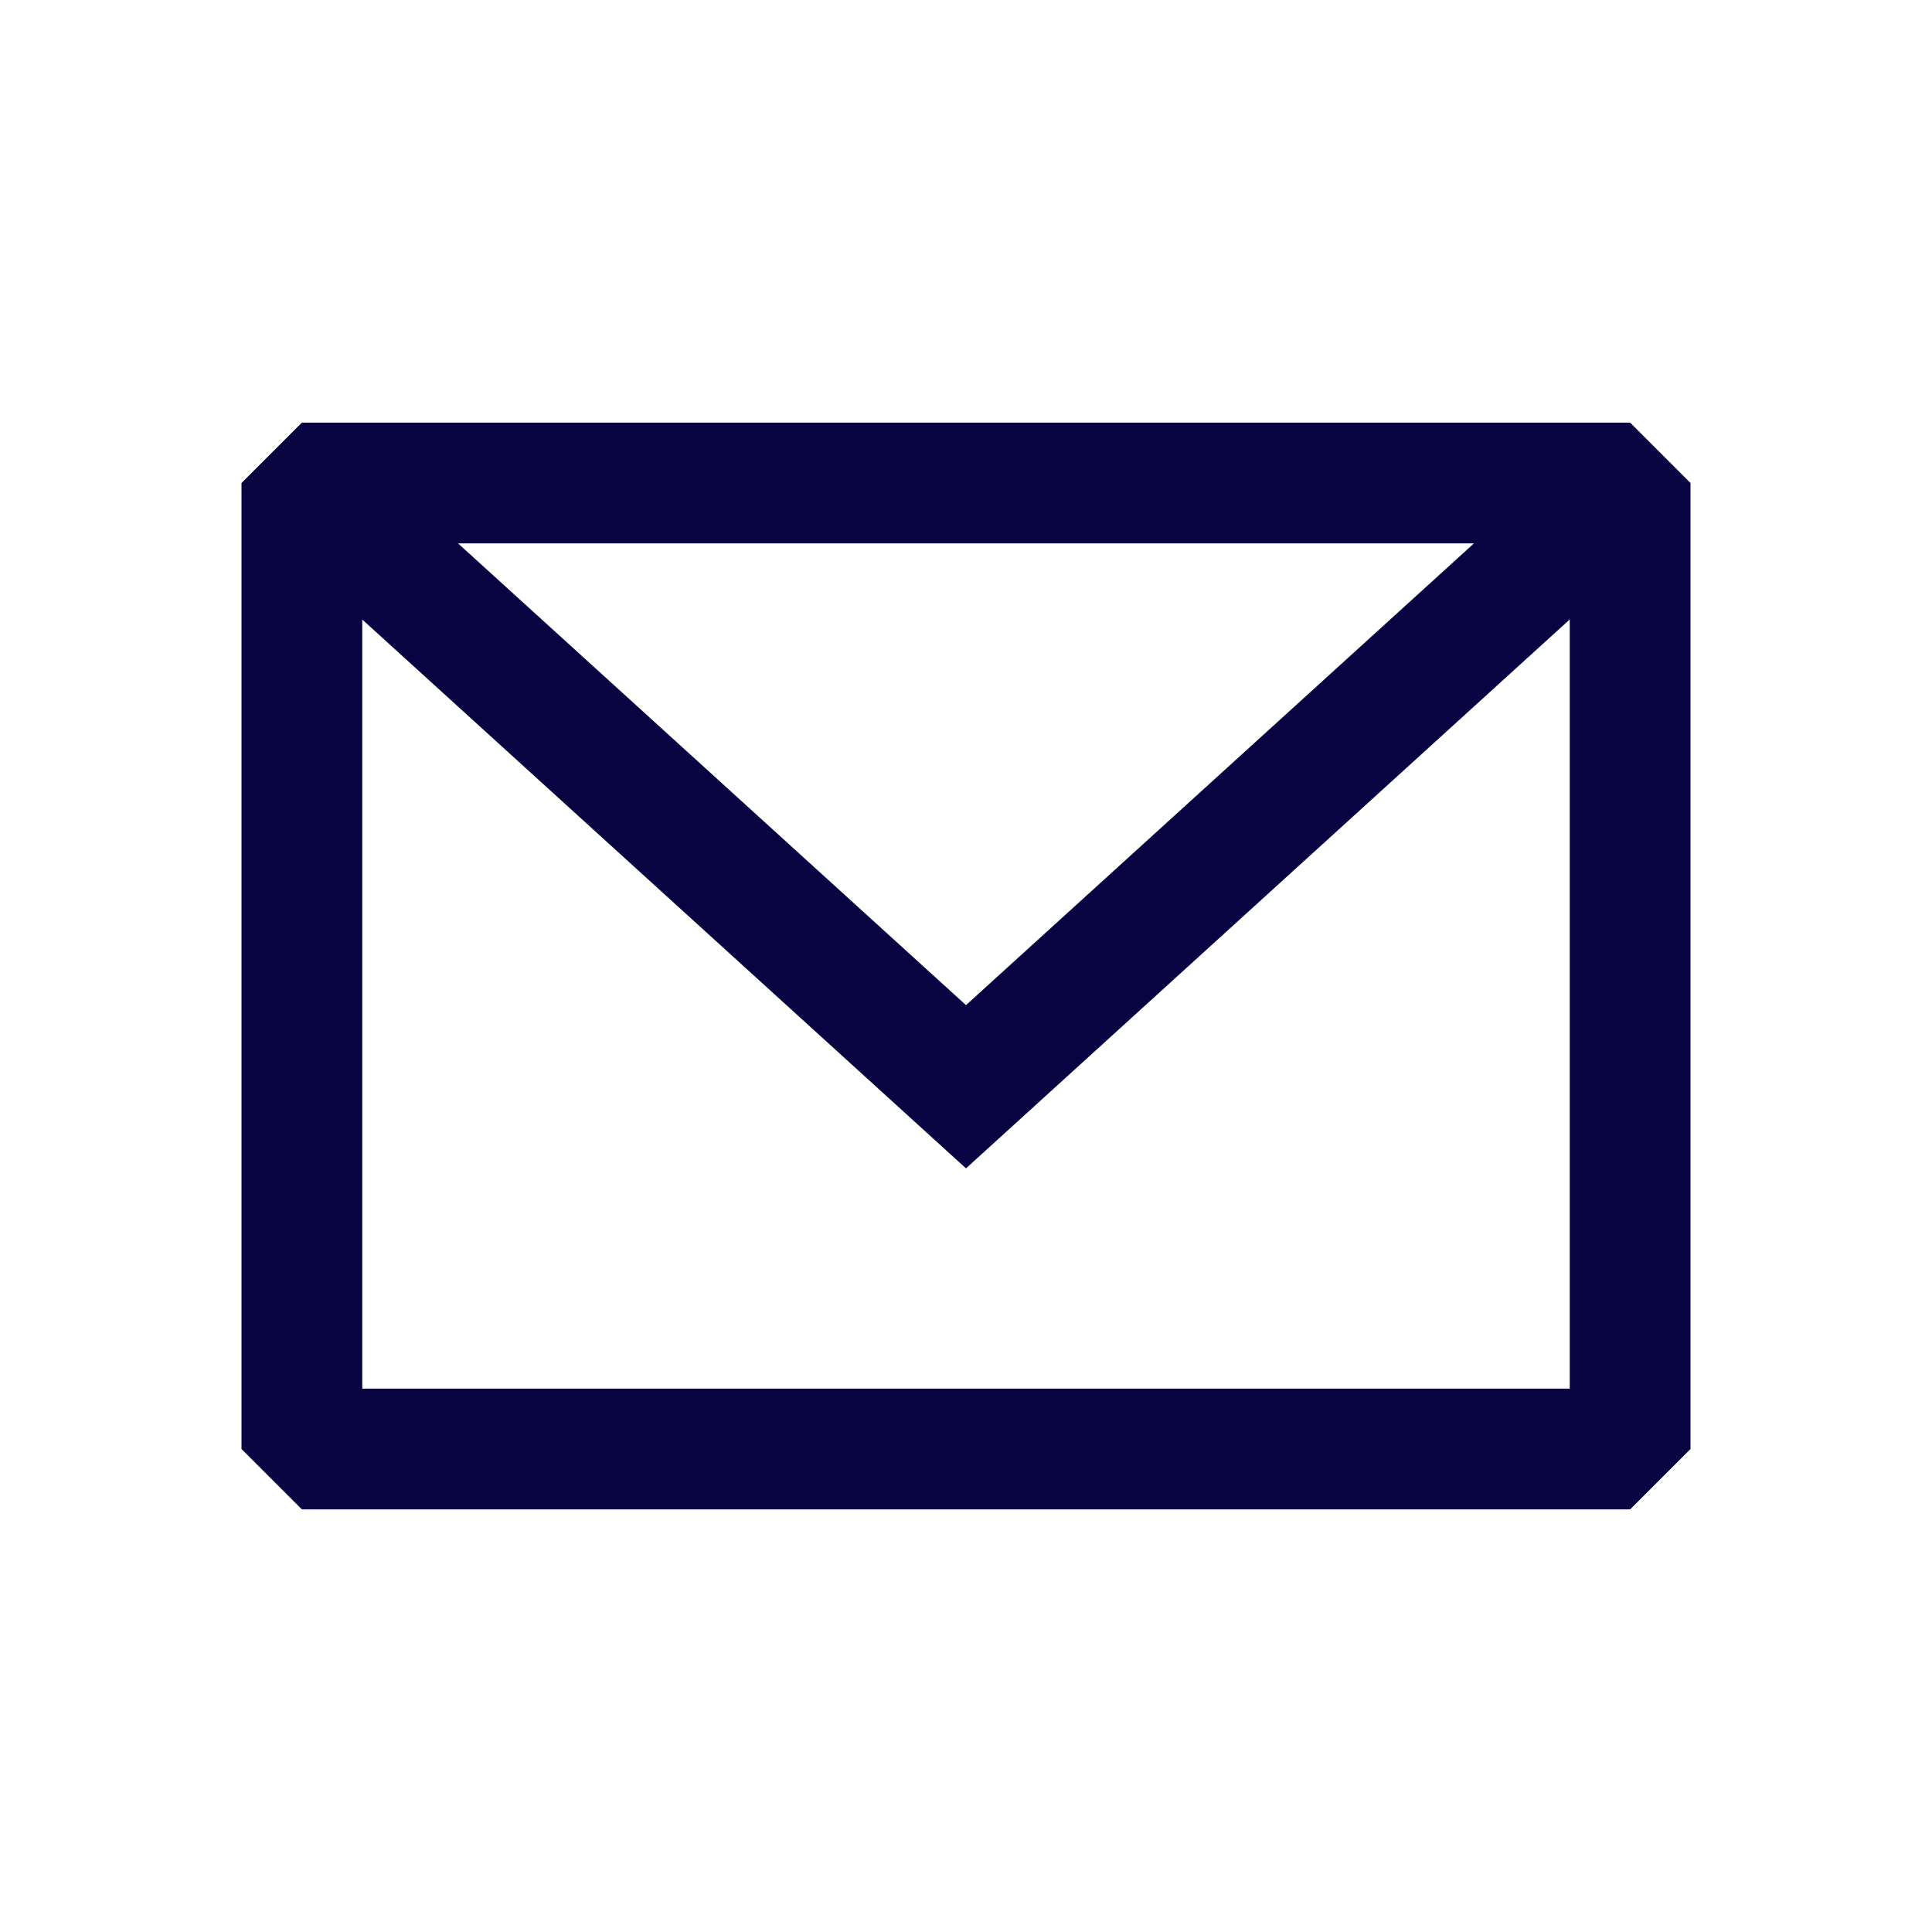
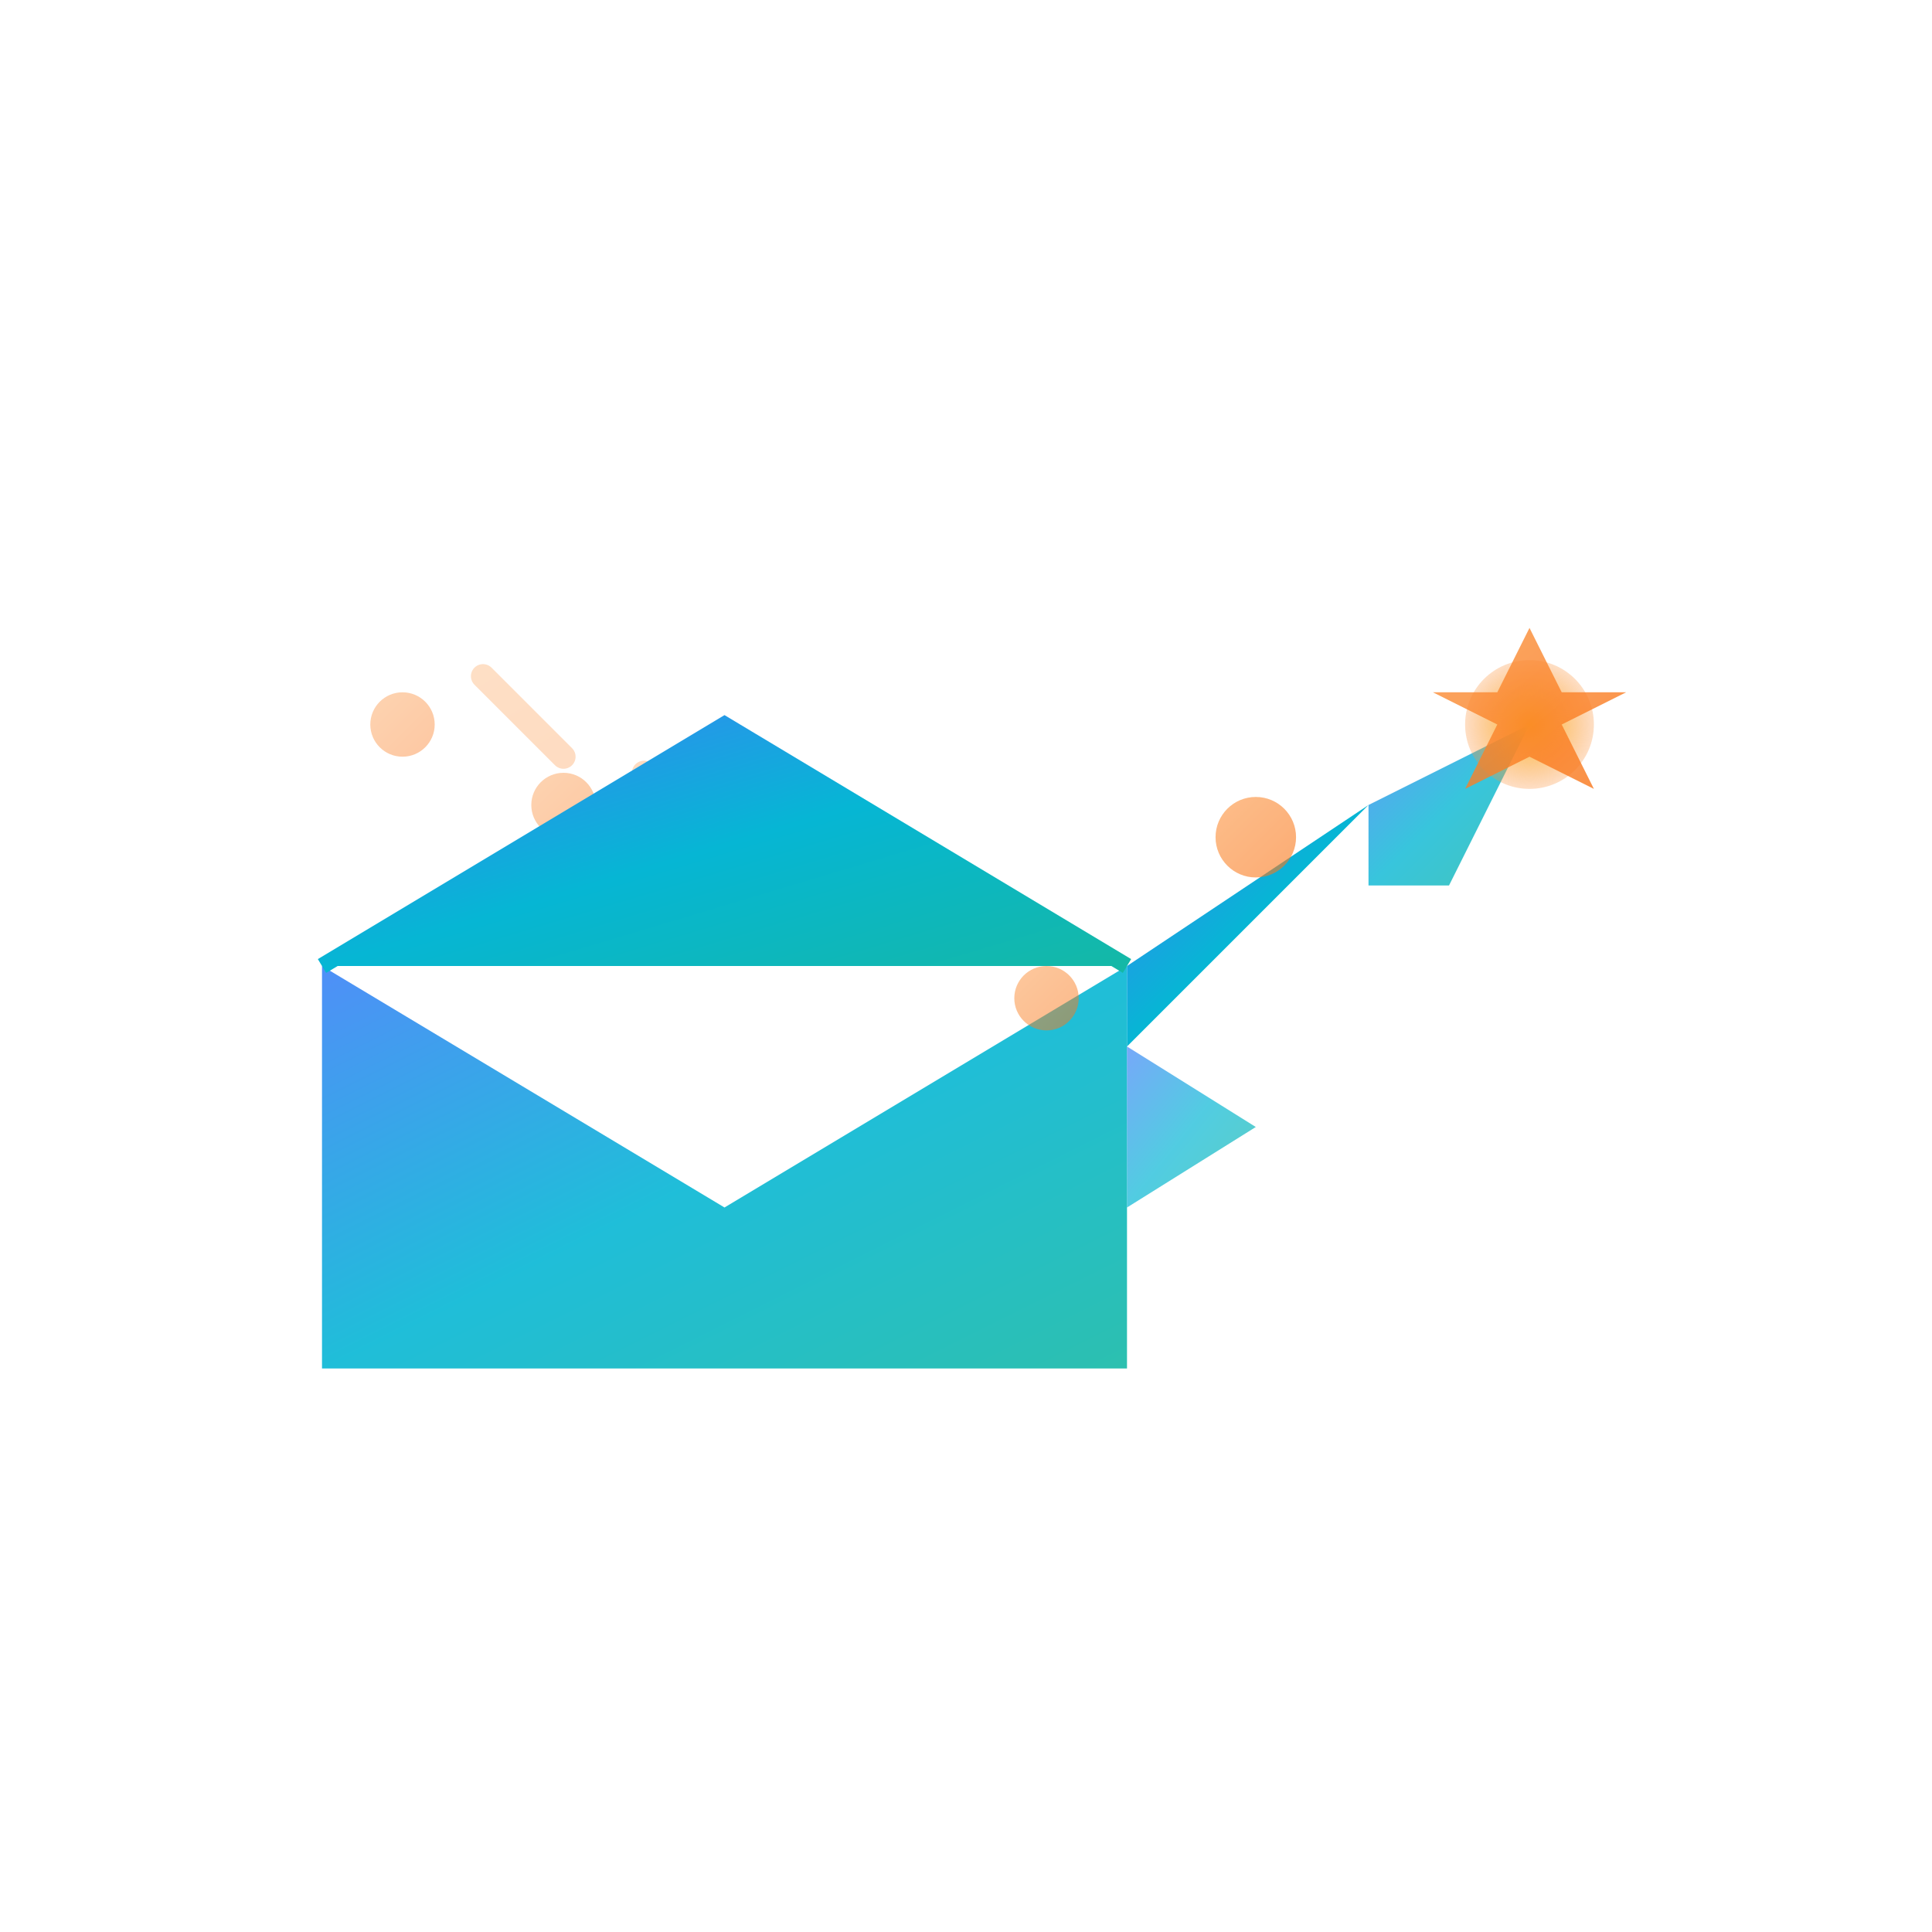
- <svg xmlns="http://www.w3.org/2000/svg" width="800px" height="800px" viewBox="0 0 24 24" fill="none">
-   <g id="SVGRepo_bgCarrier" stroke-width="0" />
-   <g id="SVGRepo_tracerCarrier" stroke-linecap="round" stroke-linejoin="round" />
-   <g id="SVGRepo_iconCarrier">
-     <path fill-rule="evenodd" clip-rule="evenodd" d="M3.75 5.25L3 6V18L3.75 18.75H20.25L21 18V6L20.25 5.25H3.75ZM4.5 7.696V17.25H19.5V7.695L12 14.514L4.5 7.696ZM18.31 6.75H5.69L12 12.486L18.31 6.75Z" fill="#080341" />
+ <svg xmlns="http://www.w3.org/2000/svg" width="120" height="120" viewBox="0 0 120 120" fill="none">
+   <defs>
+     <linearGradient id="primaryGradient" x1="0%" y1="0%" x2="100%" y2="100%">
+       <stop offset="0%" style="stop-color:#3B82F6;stop-opacity:1" />
+       <stop offset="50%" style="stop-color:#06B6D4;stop-opacity:1" />
+       <stop offset="100%" style="stop-color:#14B8A6;stop-opacity:1" />
+     </linearGradient>
+     <linearGradient id="accentGradient" x1="0%" y1="0%" x2="100%" y2="100%">
+       <stop offset="0%" style="stop-color:#FB923C;stop-opacity:1" />
+       <stop offset="100%" style="stop-color:#F97316;stop-opacity:1" />
+     </linearGradient>
+     <radialGradient id="sparkGradient" cx="50%" cy="50%">
+       <stop offset="0%" style="stop-color:#FBBF24;stop-opacity:1" />
+       <stop offset="100%" style="stop-color:#FB923C;stop-opacity:0.3" />
+     </radialGradient>
+   </defs>
+   <g opacity="0.4">
+     <circle cx="25" cy="45" r="2" fill="url(#accentGradient)" />
+     <circle cx="35" cy="50" r="2" fill="url(#accentGradient)" />
+     <circle cx="45" cy="55" r="2" fill="url(#accentGradient)" />
+     <circle cx="55" cy="58" r="2" fill="url(#accentGradient)" />
  </g>
+   <g stroke="url(#accentGradient)" stroke-width="1.5" stroke-linecap="round" opacity="0.3">
+     <path d="M 30 42 L 35 47 M 40 48 L 45 53 M 50 54 L 55 57" />
+   </g>
+   <path d="M 20 60 L 20 85 L 70 85 L 70 60 L 45 75 Z" fill="url(#primaryGradient)" fill-opacity="0.9" />
+   <path d="M 20 60 L 45 45 L 70 60" fill="url(#primaryGradient)" stroke="url(#primaryGradient)" stroke-width="1" />
+   <path d="M 70 60 L 85 50 L 70 65 Z" fill="url(#primaryGradient)" />
+   <path d="M 85 50 L 95 45 L 90 55 L 85 55 Z" fill="url(#primaryGradient)" fill-opacity="0.8" />
+   <path d="M 70 65 L 78 70 L 70 75 Z" fill="url(#primaryGradient)" fill-opacity="0.7" />
+   <g transform="translate(95, 45)">
+     <circle r="4" fill="url(#sparkGradient)" />
+     <path d="M 0 -6 L 2 -2 L 6 -2 L 2 0 L 4 4 L 0 2 L -4 4 L -2 0 L -6 -2 L -2 -2 Z" fill="url(#accentGradient)" opacity="0.8" />
+   </g>
+   <circle cx="78" cy="52" r="2.5" fill="url(#accentGradient)" opacity="0.6" />
+   <circle cx="65" cy="62" r="2" fill="url(#accentGradient)" opacity="0.5" />
</svg>
